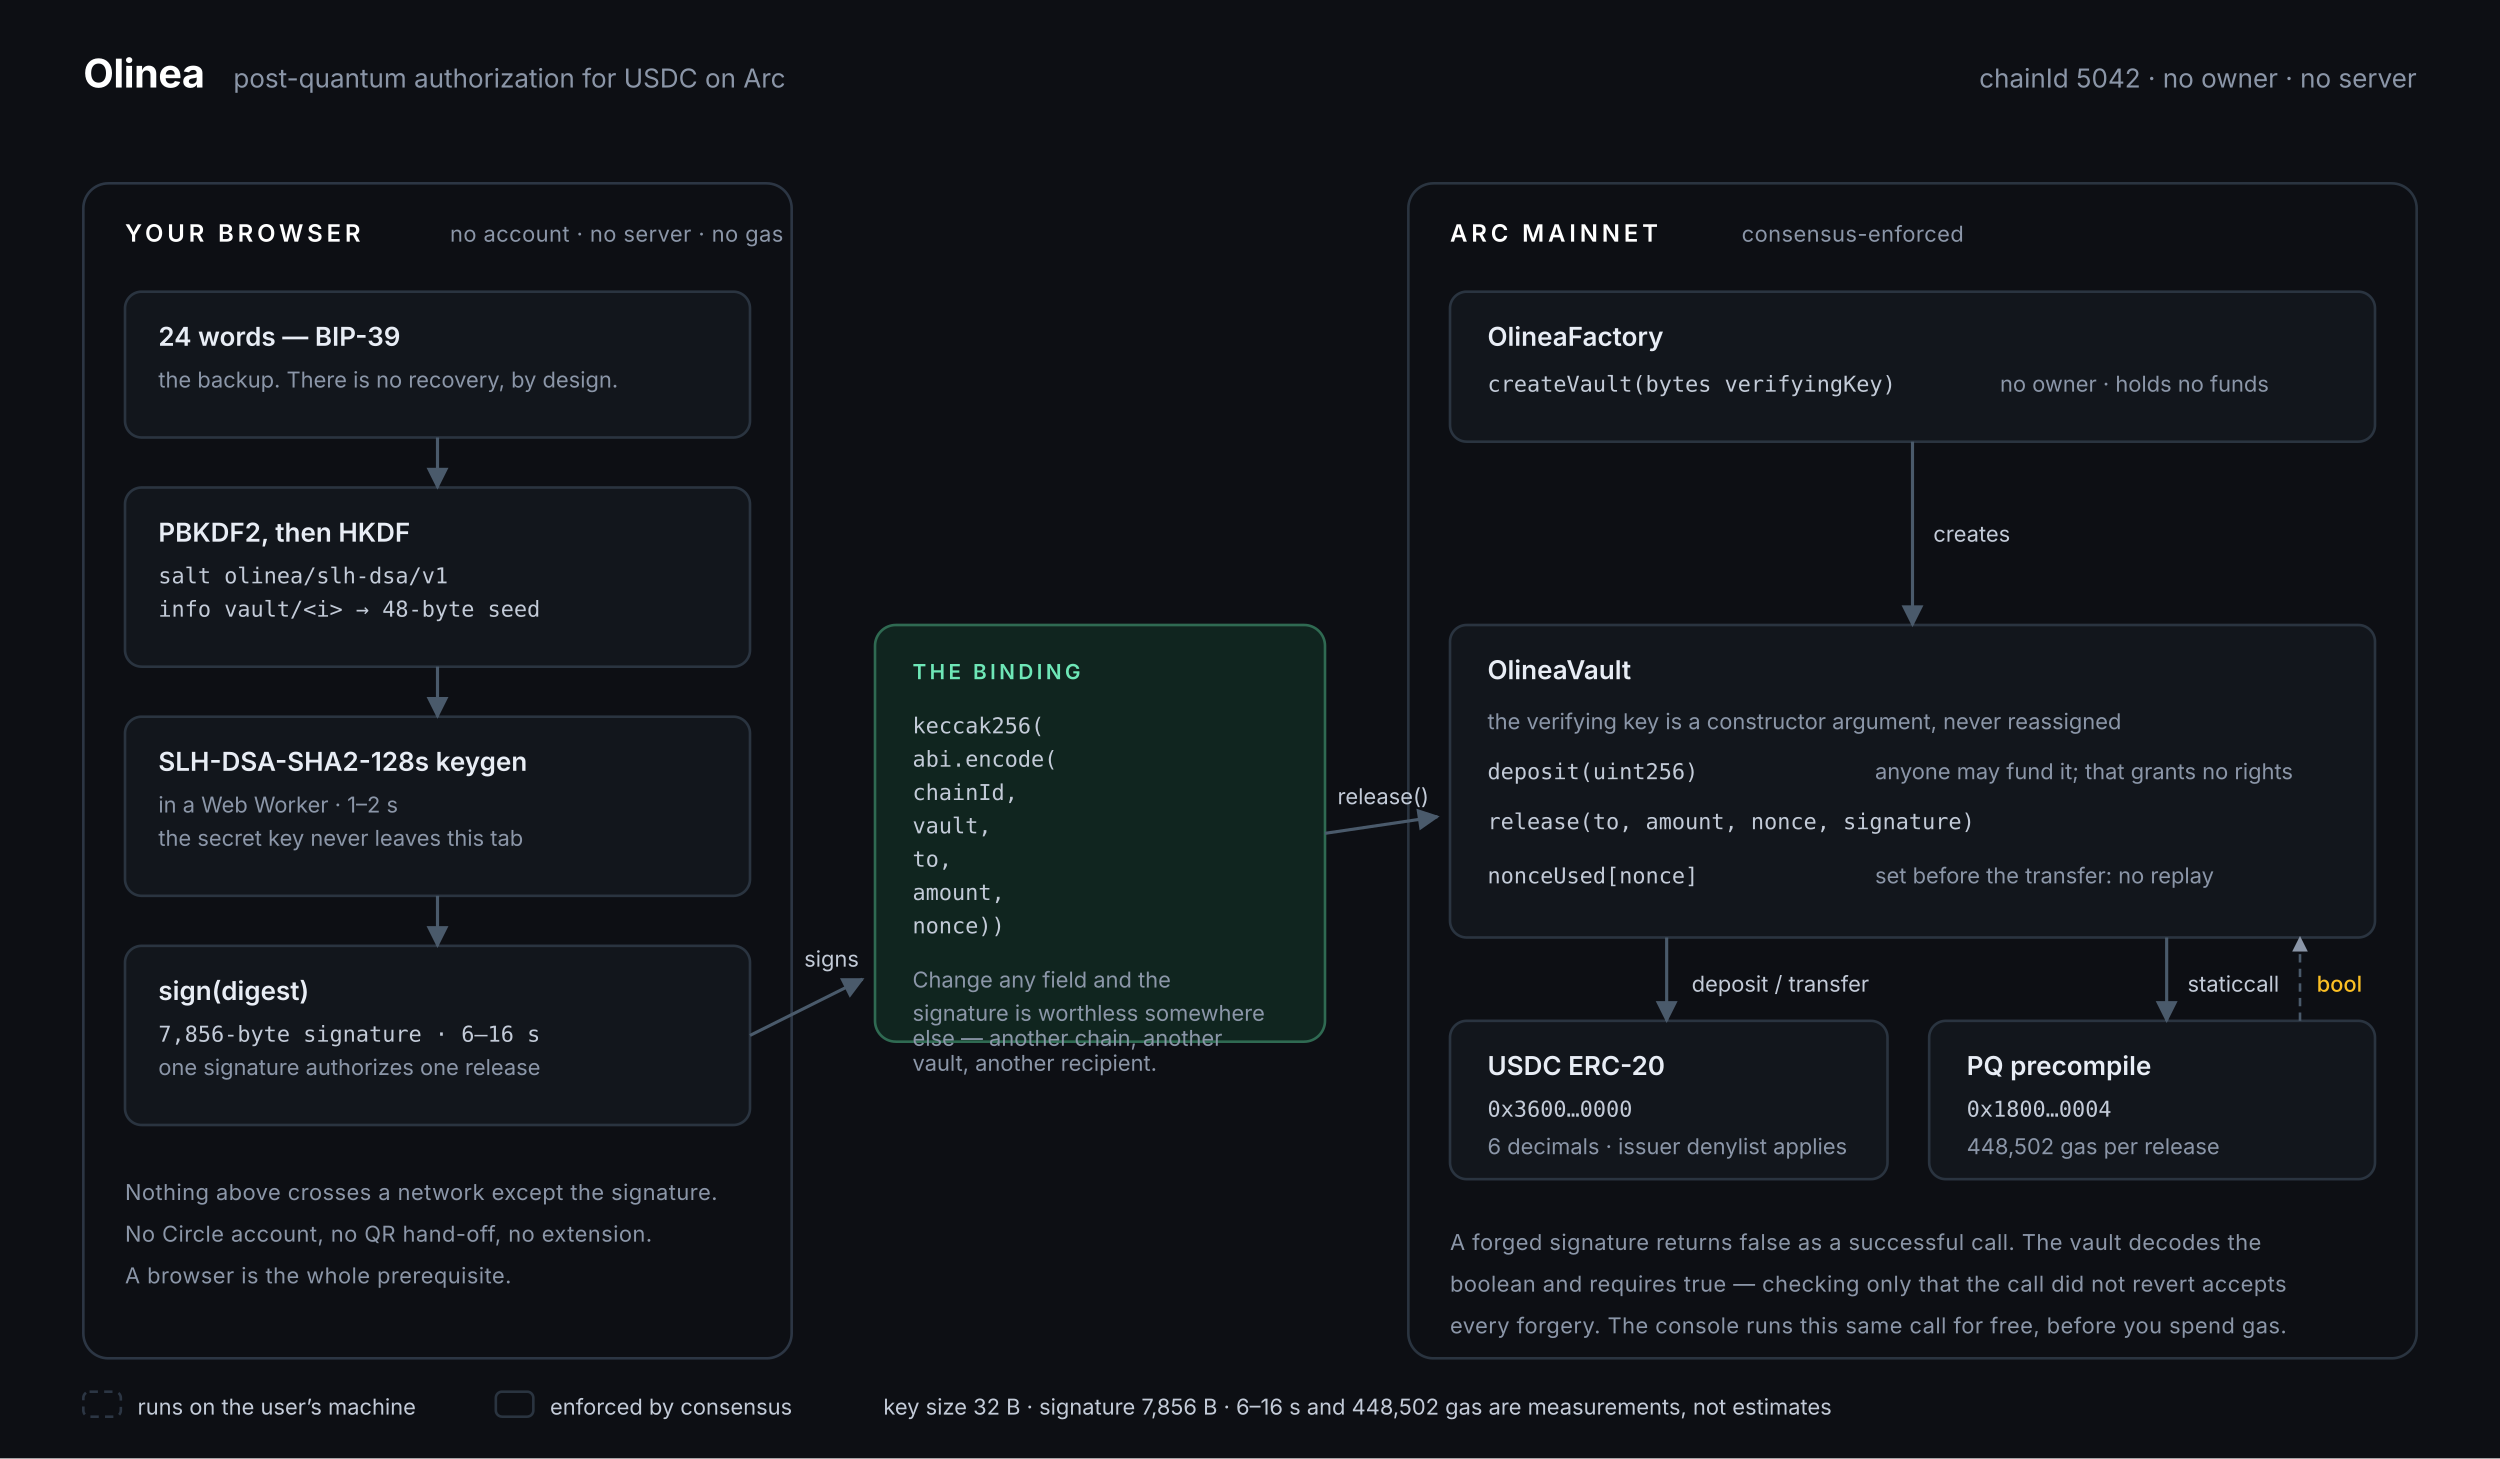
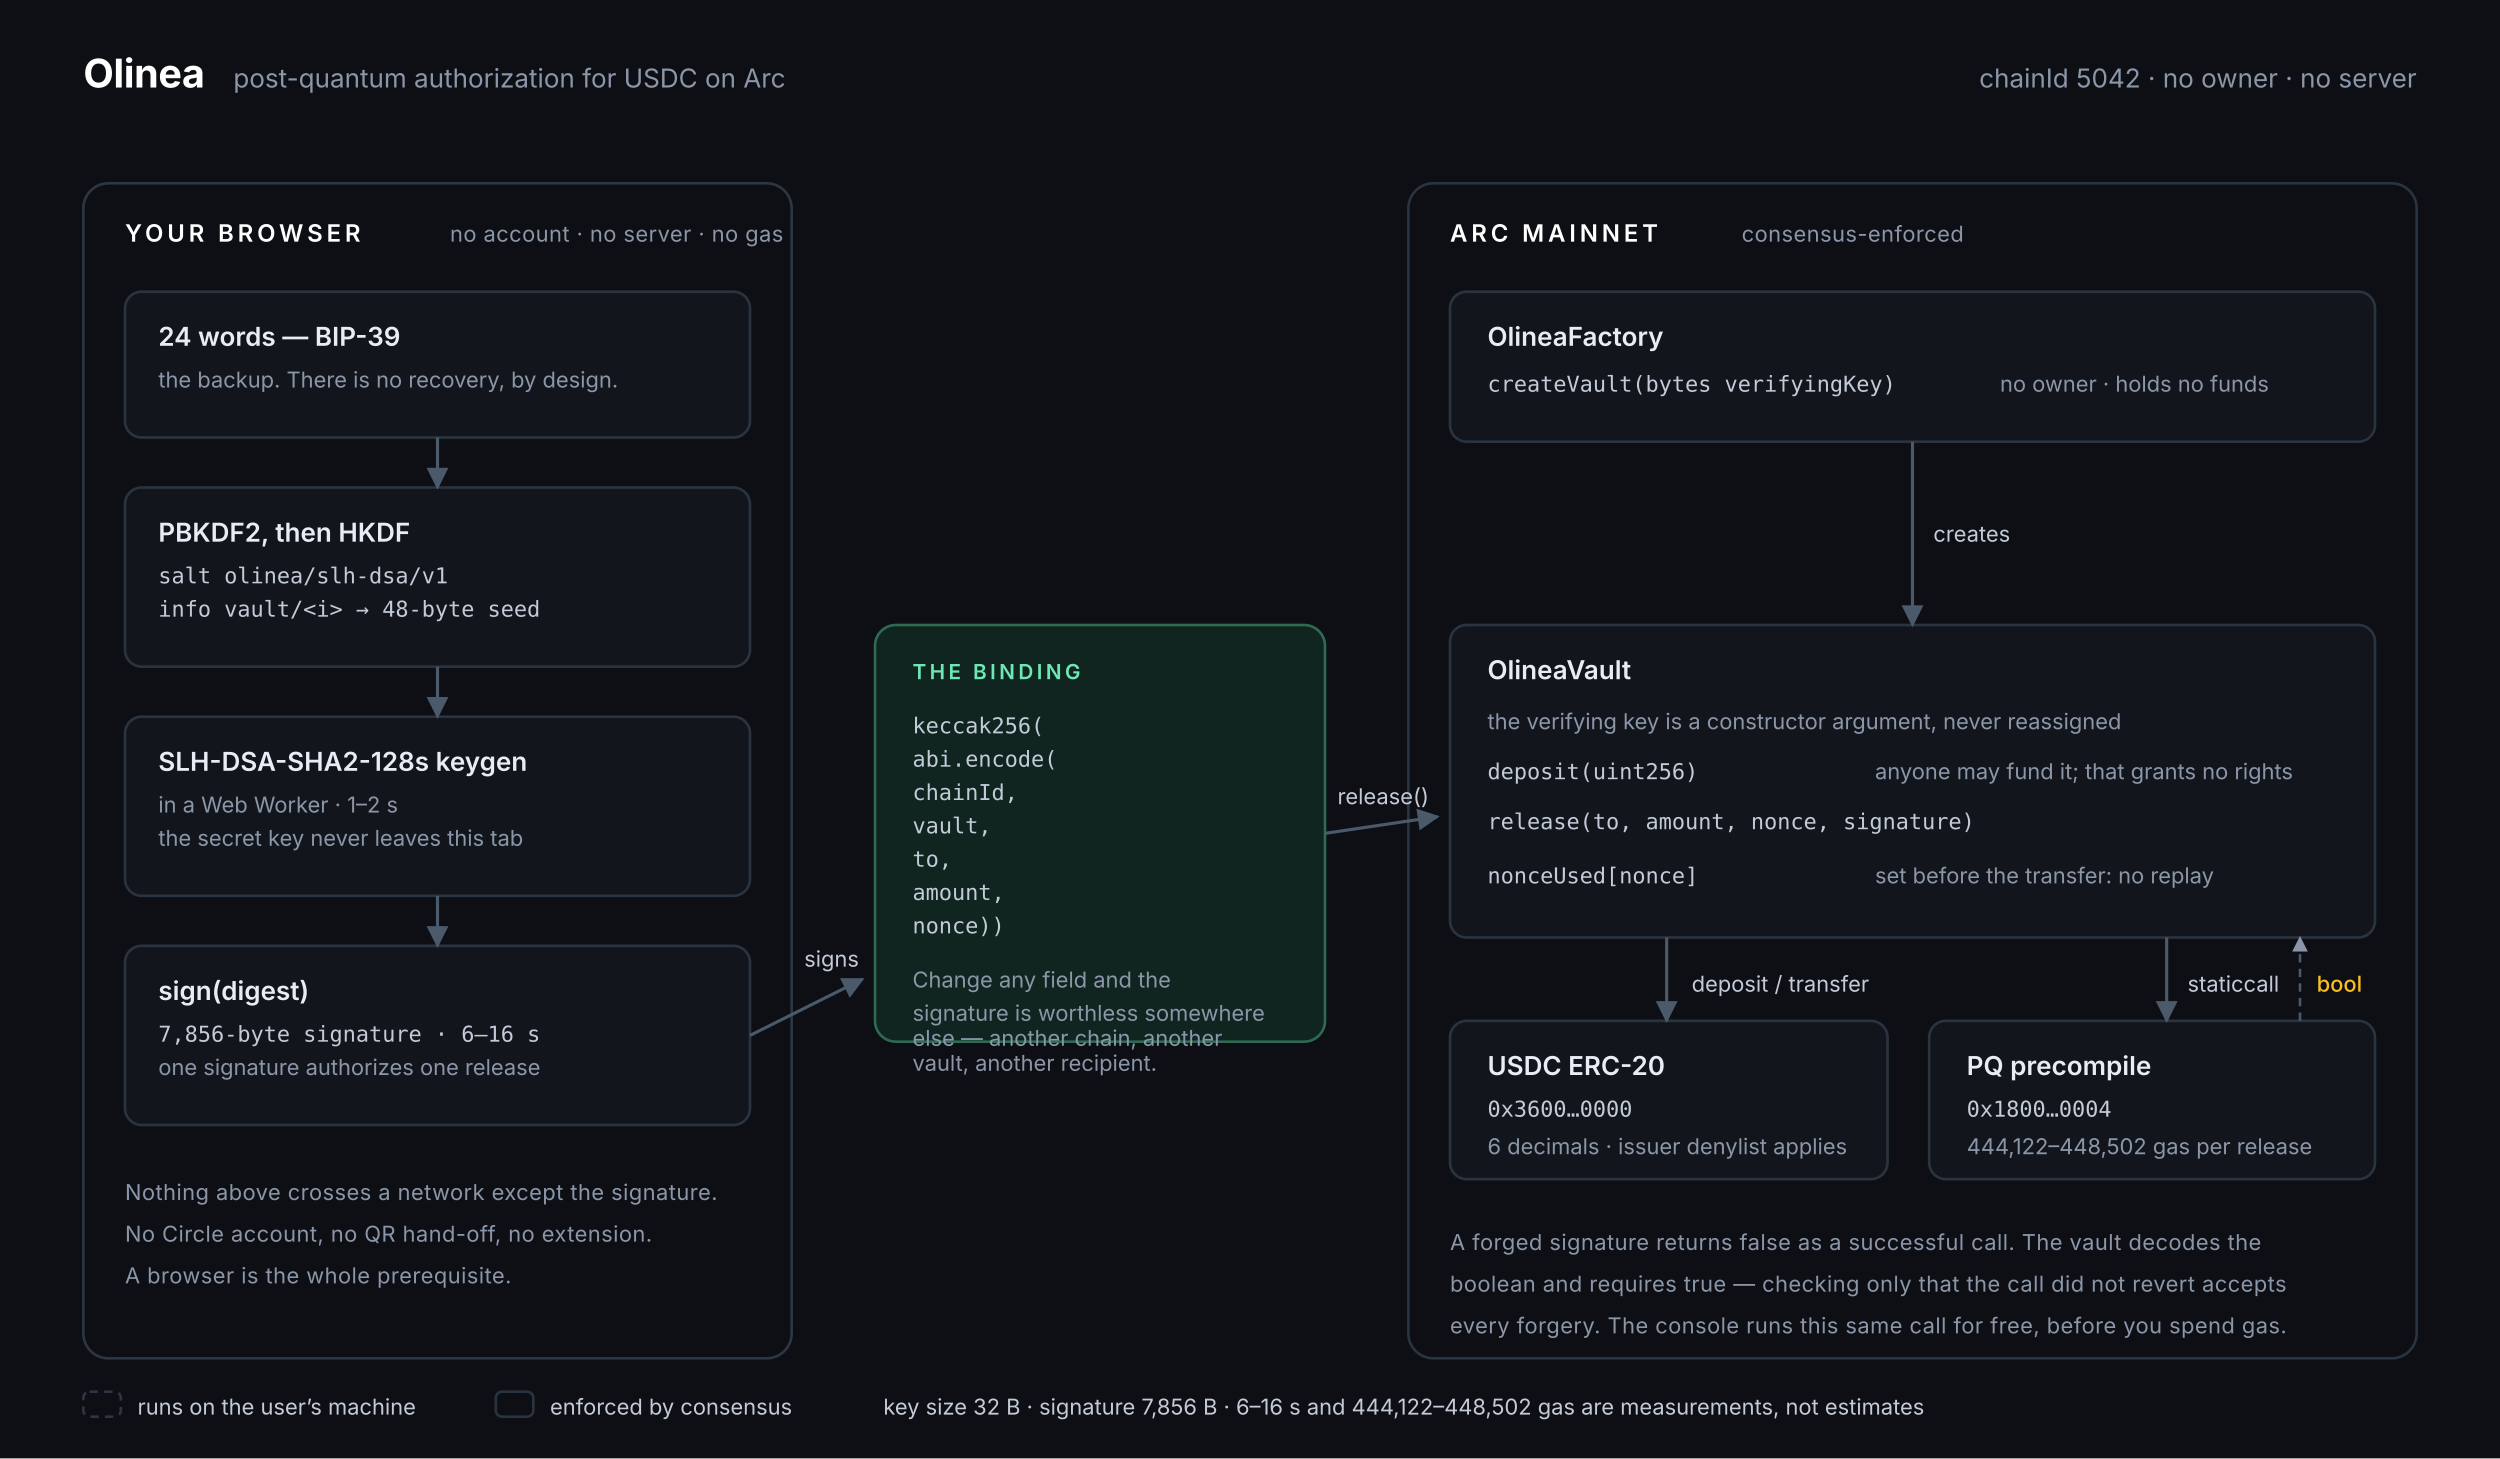
<svg xmlns="http://www.w3.org/2000/svg" viewBox="0 0 1200 700" width="1200" height="700" role="img" aria-labelledby="archTitle archDesc">
  <style>
    .bg { fill: #0d0f14; }
    .zone { fill: none; stroke: #2c3644; stroke-width: 1.25; }
    .zone-solid { fill: none; stroke: #2a3440; stroke-width: 1.25; }
    .zl { fill: #ffffff; font: 600 11.5px ui-sans-serif, -apple-system, 'Segoe UI', sans-serif; letter-spacing: .16em; }
    .zs { fill: #8b96a8; font: 400 10.5px ui-sans-serif, -apple-system, 'Segoe UI', sans-serif; letter-spacing: .02em; }
    .box { fill: #12161c; stroke: #2a3440; stroke-width: 1.25; }
    .bt { fill: #e8edf5; font: 600 12.5px ui-sans-serif, -apple-system, 'Segoe UI', sans-serif; }
    .bs { fill: #8b96a8; font: 400 10.5px ui-sans-serif, -apple-system, 'Segoe UI', sans-serif; }
    .bm { fill: #c3cbd8; font: 400 10.5px ui-monospace, SFMono-Regular, Menlo, Consolas, monospace; }
    .bd { fill: #10251f; stroke: #2f6a52; stroke-width: 1.25; }
    .bdt { fill: #6ee7b7; font: 600 10px ui-sans-serif, -apple-system, 'Segoe UI', sans-serif; letter-spacing: .16em; }
    .flow { stroke: #4a5a6b; stroke-width: 1.5; fill: none; marker-end: url(#arrow); }
    .flow-back { stroke: #4a5a6b; stroke-width: 1.25; fill: none; stroke-dasharray: 4 3; marker-end: url(#arrowDim); }
    .fl { fill: #c3cbd8; font: 400 10.5px ui-sans-serif, -apple-system, 'Segoe UI', sans-serif; }
    .flw { fill: #fbbf24; font: 500 10.5px ui-sans-serif, -apple-system, 'Segoe UI', sans-serif; }
    .h1 { fill: #ffffff; font: 700 19px ui-sans-serif, -apple-system, 'Segoe UI', sans-serif; letter-spacing: -.01em; }
    .h2 { fill: #8b96a8; font: 400 12.5px ui-sans-serif, -apple-system, 'Segoe UI', sans-serif; }
    .mono { font-family: ui-monospace, SFMono-Regular, Menlo, Consolas, monospace; }
    .k { fill: #6ee7b7; }
  </style>
  <defs>
    <marker id="arrow" viewBox="0 0 10 10" refX="9" refY="5" markerWidth="7" markerHeight="7" orient="auto-start-reverse">
      <path d="M 0 0 L 10 5 L 0 10 z" fill="#4a5a6b" />
    </marker>
    <marker id="arrowDim" viewBox="0 0 10 10" refX="9" refY="5" markerWidth="6" markerHeight="6" orient="auto-start-reverse">
      <path d="M 0 0 L 10 5 L 0 10 z" fill="#8b96a8" />
    </marker>
  </defs>
  <rect class="bg" width="1200" height="700" />
  <text class="h1" x="40" y="42">Olinea</text>
  <text class="h2" x="112" y="42">post-quantum authorization for USDC on Arc</text>
  <text class="h2" x="1160" y="42" text-anchor="end">chainId 5042 · no owner · no server</text>
  <rect class="zone" x="40" y="88" width="340" height="564" rx="12" />
  <rect class="zone-solid" x="676" y="88" width="484" height="564" rx="12" />
  <text class="zl" x="60" y="116">YOUR BROWSER</text>
  <text class="zs" x="216" y="116">no account · no server · no gas</text>
  <text class="zl" x="696" y="116">ARC MAINNET</text>
  <text class="zs" x="836" y="116">consensus-enforced</text>
  <rect class="box" x="60" y="140" width="300" height="70" rx="8" />
  <text class="bt" x="76" y="166">24 words — BIP-39</text>
  <text class="bs" x="76" y="186">the backup. There is no recovery, by design.</text>
  <rect class="box" x="60" y="234" width="300" height="86" rx="8" />
  <text class="bt" x="76" y="260">PBKDF2, then HKDF</text>
  <text class="bm" x="76" y="280">salt olinea/slh-dsa/v1</text>
  <text class="bm" x="76" y="296">info vault/&lt;i&gt;  →  48-byte seed</text>
  <rect class="box" x="60" y="344" width="300" height="86" rx="8" />
  <text class="bt" x="76" y="370">SLH-DSA-SHA2-128s keygen</text>
  <text class="bs" x="76" y="390">in a Web Worker · 1–2 s</text>
  <text class="bs" x="76" y="406">the secret key never leaves this tab</text>
  <rect class="box" x="60" y="454" width="300" height="86" rx="8" />
  <text class="bt" x="76" y="480">sign(digest)</text>
  <text class="bm" x="76" y="500">7,856-byte signature · 6–16 s</text>
  <text class="bs" x="76" y="516">one signature authorizes one release</text>
  <path class="flow" d="M 210 210 L 210 234" />
  <path class="flow" d="M 210 320 L 210 344" />
  <path class="flow" d="M 210 430 L 210 454" />
  <text class="zs" x="60" y="576">Nothing above crosses a network except the signature.</text>
  <text class="zs" x="60" y="596">No Circle account, no QR hand-off, no extension.</text>
  <text class="zs" x="60" y="616">A browser is the whole prerequisite.</text>
  <rect class="bd" x="420" y="300" width="216" height="200" rx="10" />
  <text class="bdt" x="438" y="326">THE BINDING</text>
  <text class="bm" x="438" y="352">keccak256(</text>
  <text class="bm" x="438" y="368">  abi.encode(</text>
  <text class="bm" x="438" y="384">    chainId,</text>
  <text class="bm" x="438" y="400">    vault,</text>
  <text class="bm" x="438" y="416">    to,</text>
  <text class="bm" x="438" y="432">    amount,</text>
  <text class="bm" x="438" y="448">    nonce))</text>
  <text class="bs" x="438" y="474">Change any field and the</text>
  <text class="bs" x="438" y="490">signature is worthless somewhere</text>
  <text class="bs" x="438" y="502">else — another chain, another</text>
  <text class="bs" x="438" y="514">vault, another recipient.</text>
  <path class="flow" d="M 360 497 L 414 470" />
  <text class="fl" x="386" y="464">signs</text>
  <path class="flow" d="M 636 400 L 690 392" />
  <text class="fl" x="642" y="386">release()</text>
  <rect class="box" x="696" y="140" width="444" height="72" rx="8" />
  <text class="bt" x="714" y="166">OlineaFactory</text>
  <text class="bm" x="714" y="188">createVault(bytes verifyingKey)</text>
  <text class="bs" x="960" y="188">no owner · holds no funds</text>
  <rect class="box" x="696" y="300" width="444" height="150" rx="8" />
  <text class="bt" x="714" y="326">OlineaVault</text>
  <text class="bs" x="714" y="350">the verifying key is a constructor argument, never reassigned</text>
  <text class="bm" x="714" y="374">deposit(uint256)</text>
  <text class="bs" x="900" y="374">anyone may fund it; that grants no rights</text>
  <text class="bm" x="714" y="398">release(to, amount, nonce, signature)</text>
  <text class="bm" x="714" y="424">nonceUsed[nonce]</text>
  <text class="bs" x="900" y="424">set before the transfer: no replay</text>
  <rect class="box" x="696" y="490" width="210" height="76" rx="8" />
  <text class="bt" x="714" y="516">USDC ERC-20</text>
  <text class="bm" x="714" y="536">0x3600…0000</text>
  <text class="bs" x="714" y="554">6 decimals · issuer denylist applies</text>
  <rect class="box" x="926" y="490" width="214" height="76" rx="8" />
  <text class="bt" x="944" y="516">PQ precompile</text>
  <text class="bm" x="944" y="536">0x1800…0004</text>
-   <text class="bs" x="944" y="554">448,502 gas per release</text>
+   <text class="bs" x="944" y="554">444,122–448,502 gas per release</text>
  <path class="flow" d="M 918 212 L 918 300" />
  <text class="fl" x="928" y="260">creates</text>
  <path class="flow" d="M 800 450 L 800 490" />
  <text class="fl" x="812" y="476">deposit / transfer</text>
  <path class="flow" d="M 1040 450 L 1040 490" />
  <text class="fl" x="1050" y="476">staticcall</text>
  <path class="flow-back" d="M 1104 490 L 1104 450" />
  <text class="flw" x="1112" y="476">bool</text>
  <text class="zs" x="696" y="600">A forged signature returns false as a successful call. The vault decodes the</text>
  <text class="zs" x="696" y="620">boolean and requires true — checking only that the call did not revert accepts</text>
  <text class="zs" x="696" y="640">every forgery. The console runs this same call for free, before you spend gas.</text>
  <rect x="40" y="668" width="18" height="12" rx="3" fill="none" stroke="#2c3644" stroke-width="1.25" stroke-dasharray="4 3" />
  <text class="fl" x="66" y="679">runs on the user’s machine</text>
  <rect x="238" y="668" width="18" height="12" rx="3" fill="none" stroke="#2a3440" stroke-width="1.25" />
  <text class="fl" x="264" y="679">enforced by consensus</text>
-   <text class="fl" x="424" y="679">key size 32 B · signature 7,856 B · 6–16 s and 448,502 gas are measurements, not estimates</text>
+   <text class="fl" x="424" y="679">key size 32 B · signature 7,856 B · 6–16 s and 444,122–448,502 gas are measurements, not estimates</text>
</svg>
